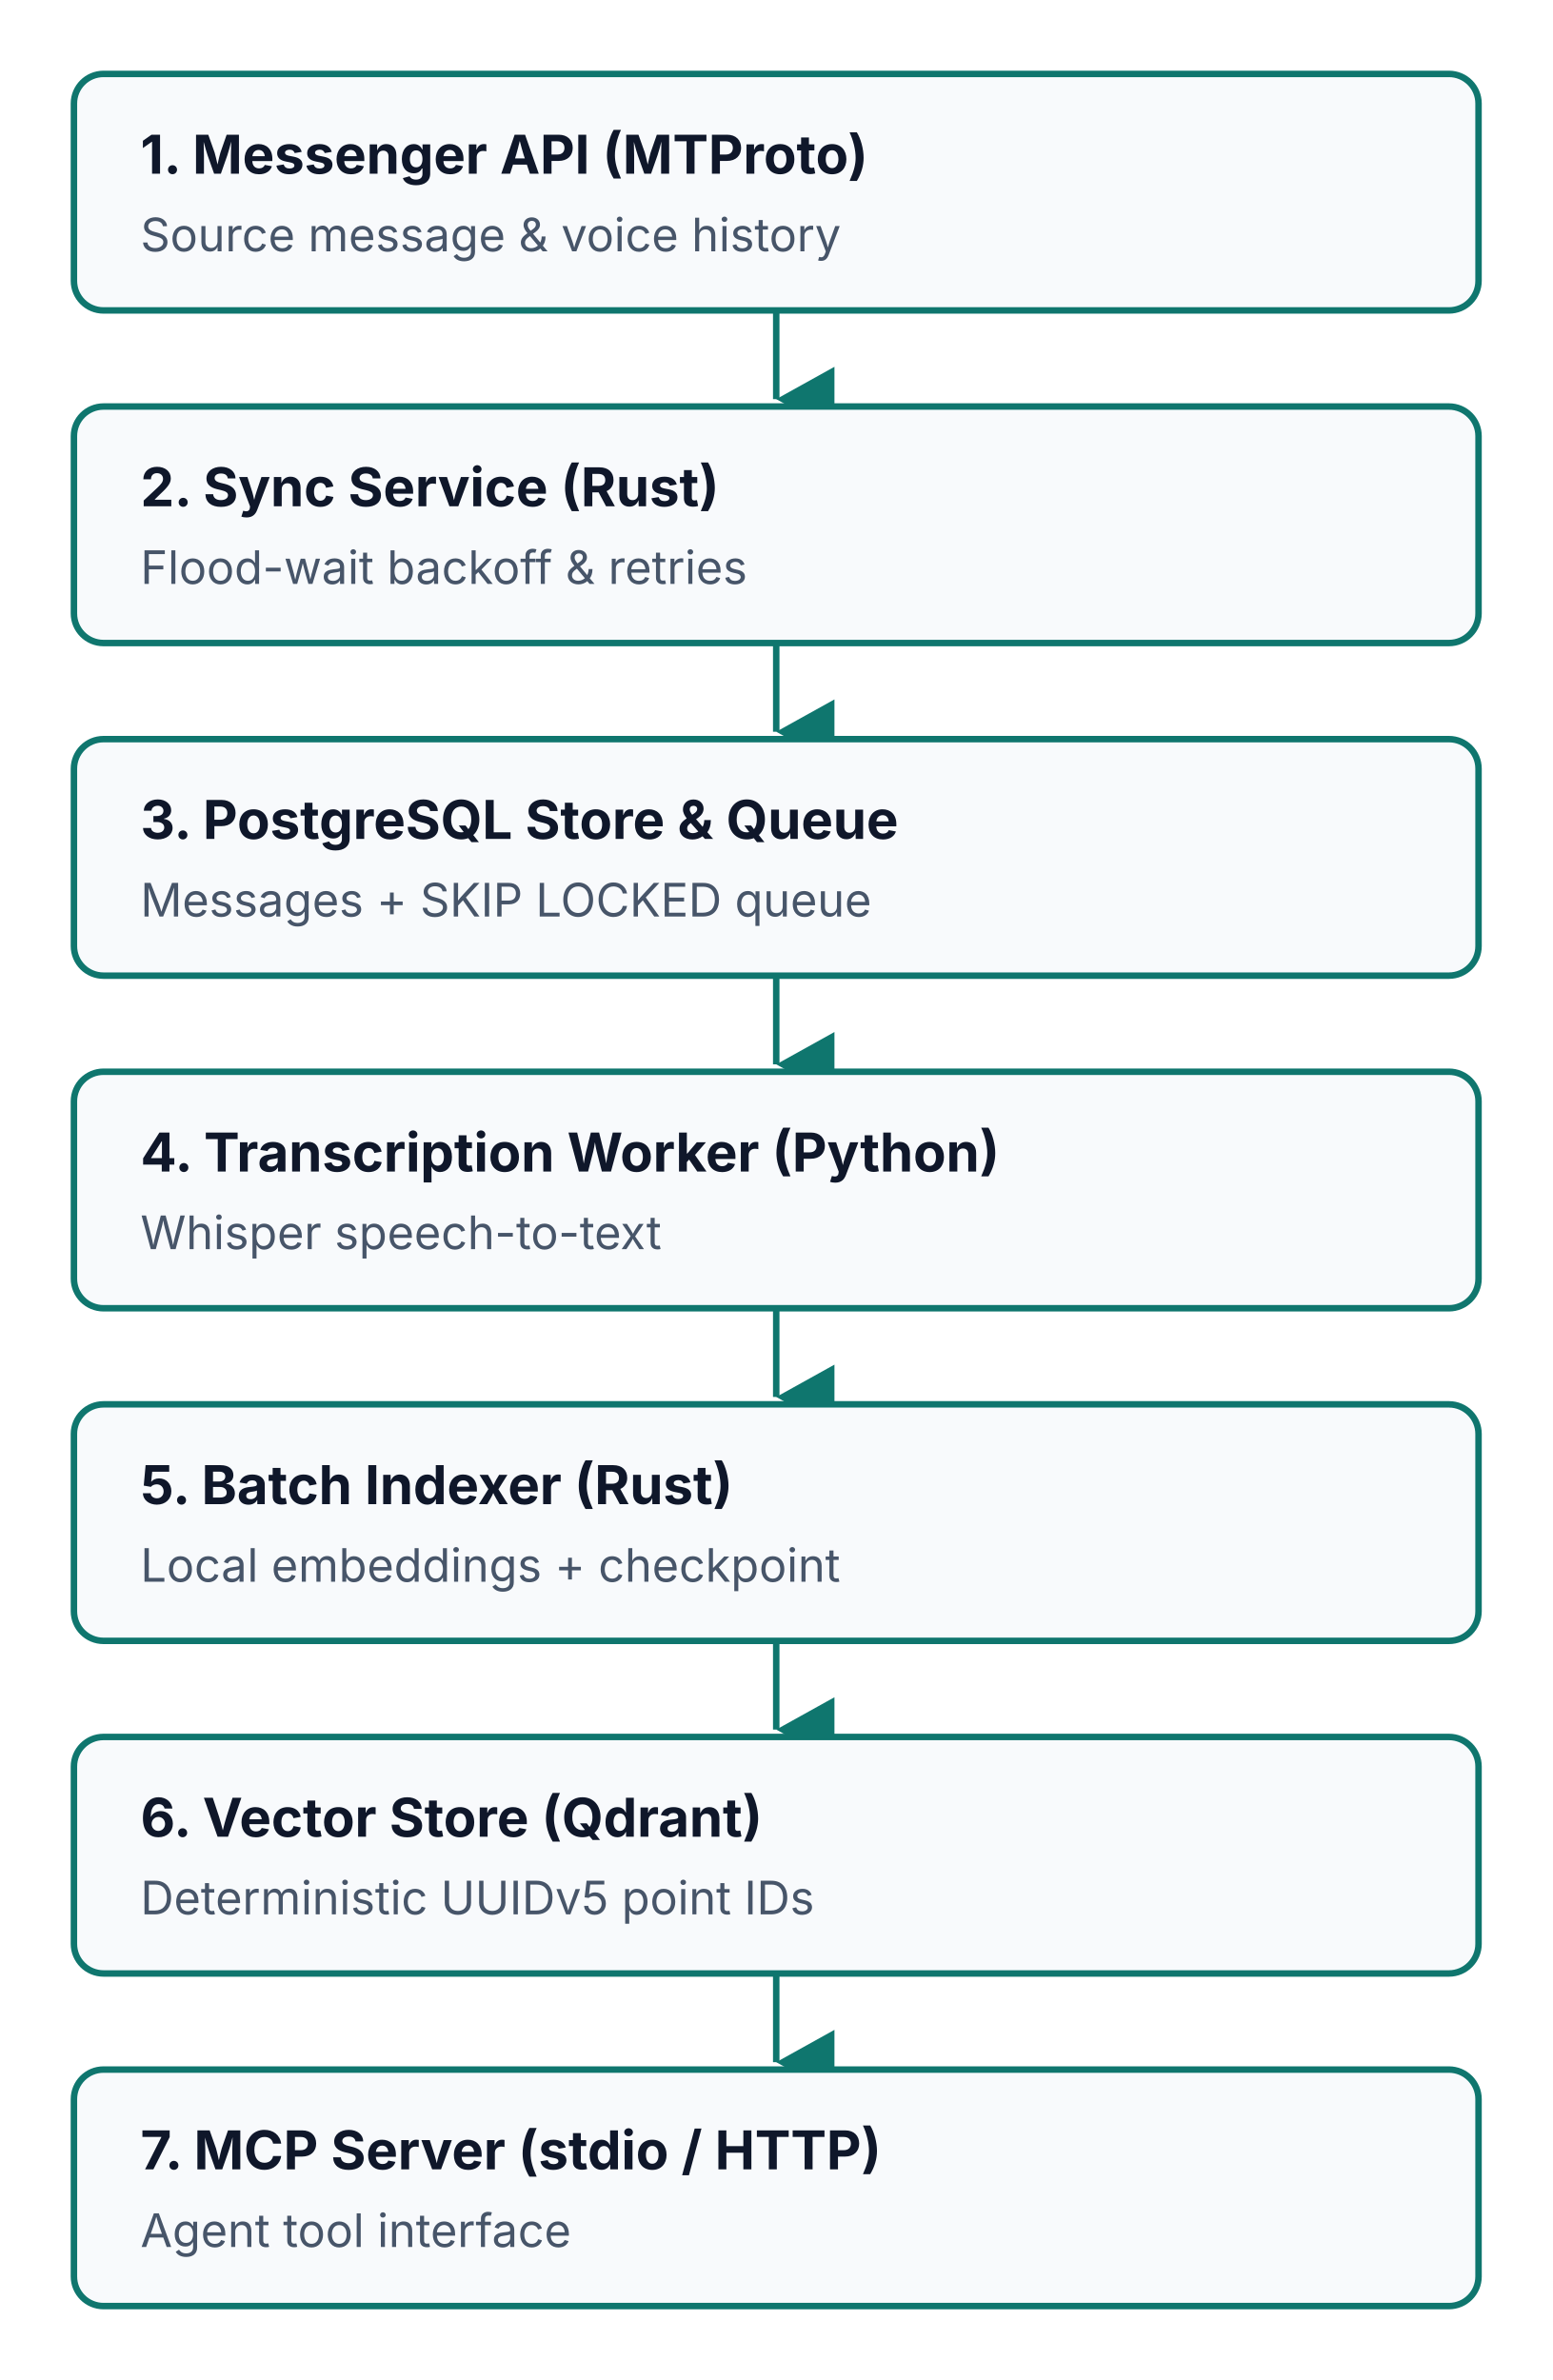
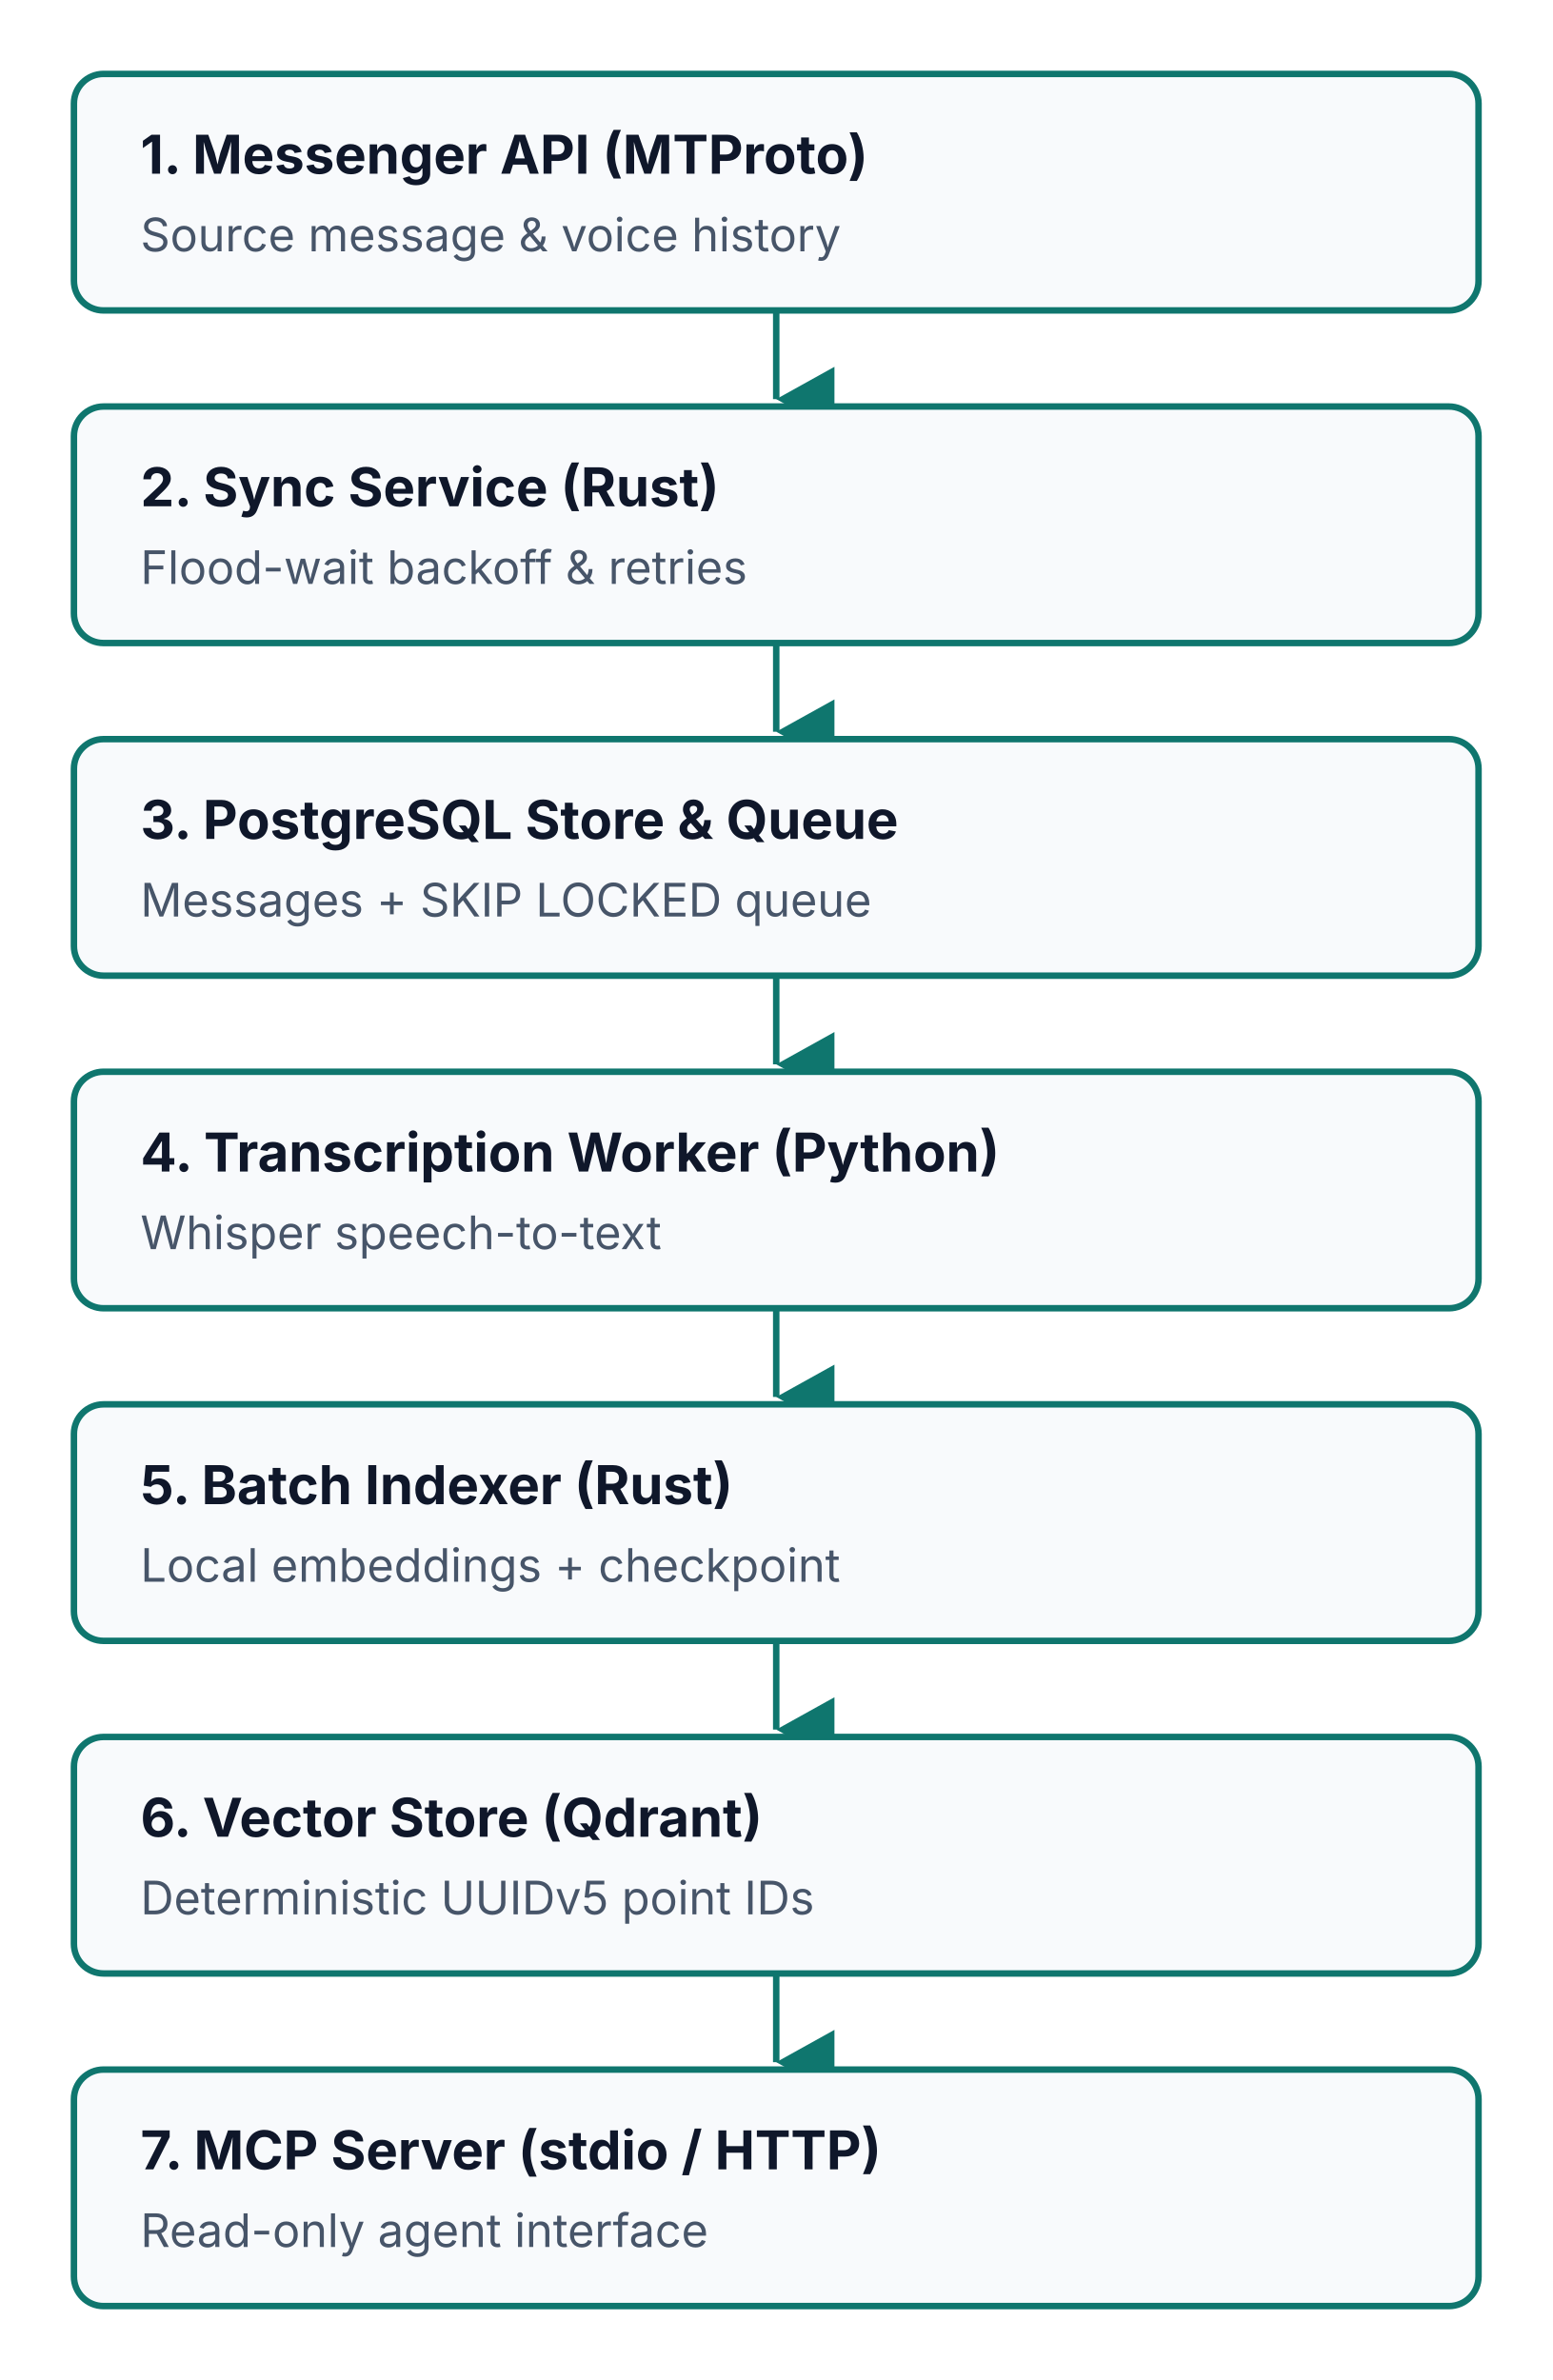
<svg xmlns="http://www.w3.org/2000/svg" viewBox="0 0 420 644" width="420" height="644" role="img">
  <defs>
    <marker id="arrow-messenger-archive-search" markerWidth="10" markerHeight="10" refX="5" refY="9" orient="auto">
      <path d="M0,0 L5,9 L10,0" fill="#0f766e" />
    </marker>
  </defs>
  <style>
    .box { fill: #f8fafc; stroke: #0f766e; stroke-width: 1.75; }
    .title { fill: #0f172a; font: 700 14.5px Inter, system-ui, -apple-system, sans-serif; }
    .detail { fill: #475569; font: 400 12.5px Inter, system-ui, -apple-system, sans-serif; }
    .link { stroke: #0f766e; stroke-width: 1.75; marker-end: url(#arrow-messenger-archive-search); }
  </style>
  <rect class="box" x="20" y="20" width="380" height="64" rx="8" />
  <text class="title" x="38" y="47">1. Messenger API (MTProto)</text>
  <text class="detail" x="38" y="68">Source message &amp; voice history</text>
  <line class="link" x1="210" y1="84" x2="210" y2="108" />
  <rect class="box" x="20" y="110" width="380" height="64" rx="8" />
  <text class="title" x="38" y="137">2. Sync Service (Rust)</text>
  <text class="detail" x="38" y="158">Flood-wait backoff &amp; retries</text>
  <line class="link" x1="210" y1="174" x2="210" y2="198" />
  <rect class="box" x="20" y="200" width="380" height="64" rx="8" />
  <text class="title" x="38" y="227">3. PostgreSQL Store &amp; Queue</text>
  <text class="detail" x="38" y="248">Messages + SKIP LOCKED queue</text>
  <line class="link" x1="210" y1="264" x2="210" y2="288" />
  <rect class="box" x="20" y="290" width="380" height="64" rx="8" />
  <text class="title" x="38" y="317">4. Transcription Worker (Python)</text>
  <text class="detail" x="38" y="338">Whisper speech-to-text</text>
  <line class="link" x1="210" y1="354" x2="210" y2="378" />
  <rect class="box" x="20" y="380" width="380" height="64" rx="8" />
  <text class="title" x="38" y="407">5. Batch Indexer (Rust)</text>
  <text class="detail" x="38" y="428">Local embeddings + checkpoint</text>
  <line class="link" x1="210" y1="444" x2="210" y2="468" />
  <rect class="box" x="20" y="470" width="380" height="64" rx="8" />
  <text class="title" x="38" y="497">6. Vector Store (Qdrant)</text>
  <text class="detail" x="38" y="518">Deterministic UUIDv5 point IDs</text>
  <line class="link" x1="210" y1="534" x2="210" y2="558" />
  <rect class="box" x="20" y="560" width="380" height="64" rx="8" />
  <text class="title" x="38" y="587">7. MCP Server (stdio / HTTP)</text>
-   <text class="detail" x="38" y="608">Agent tool interface</text>
+   <text class="detail" x="38" y="608">Read-only agent interface</text>
</svg>
